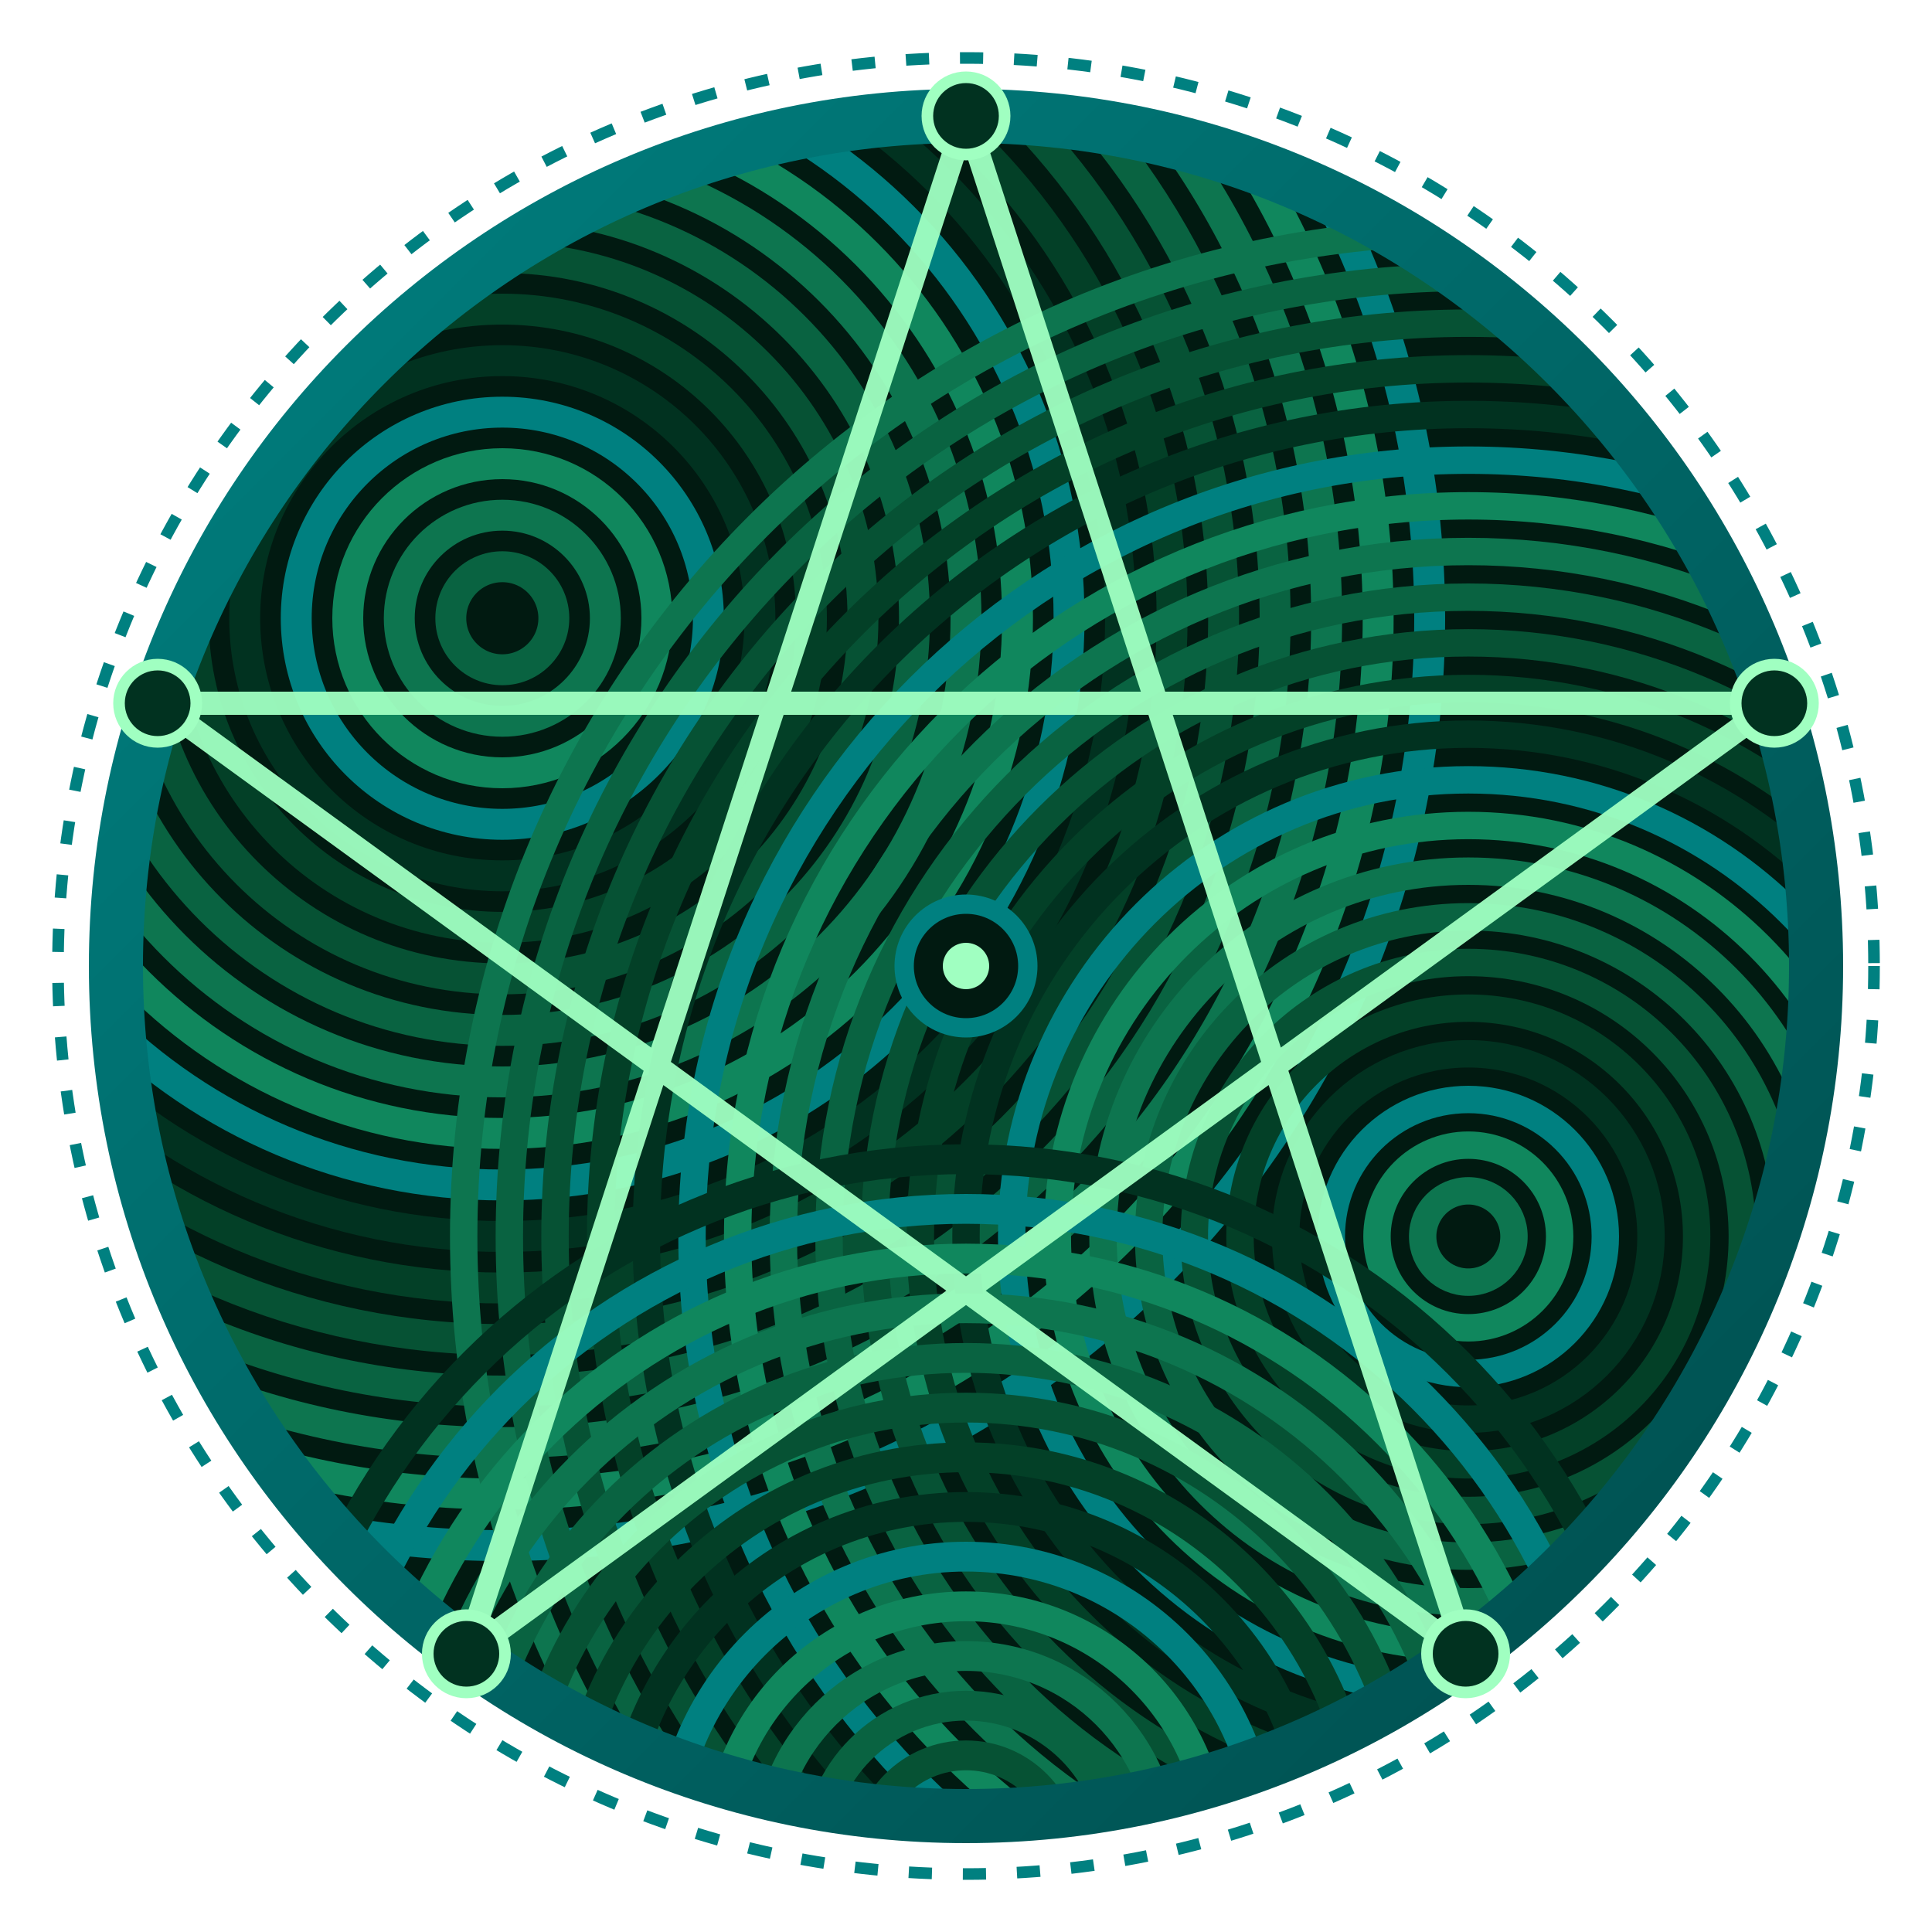
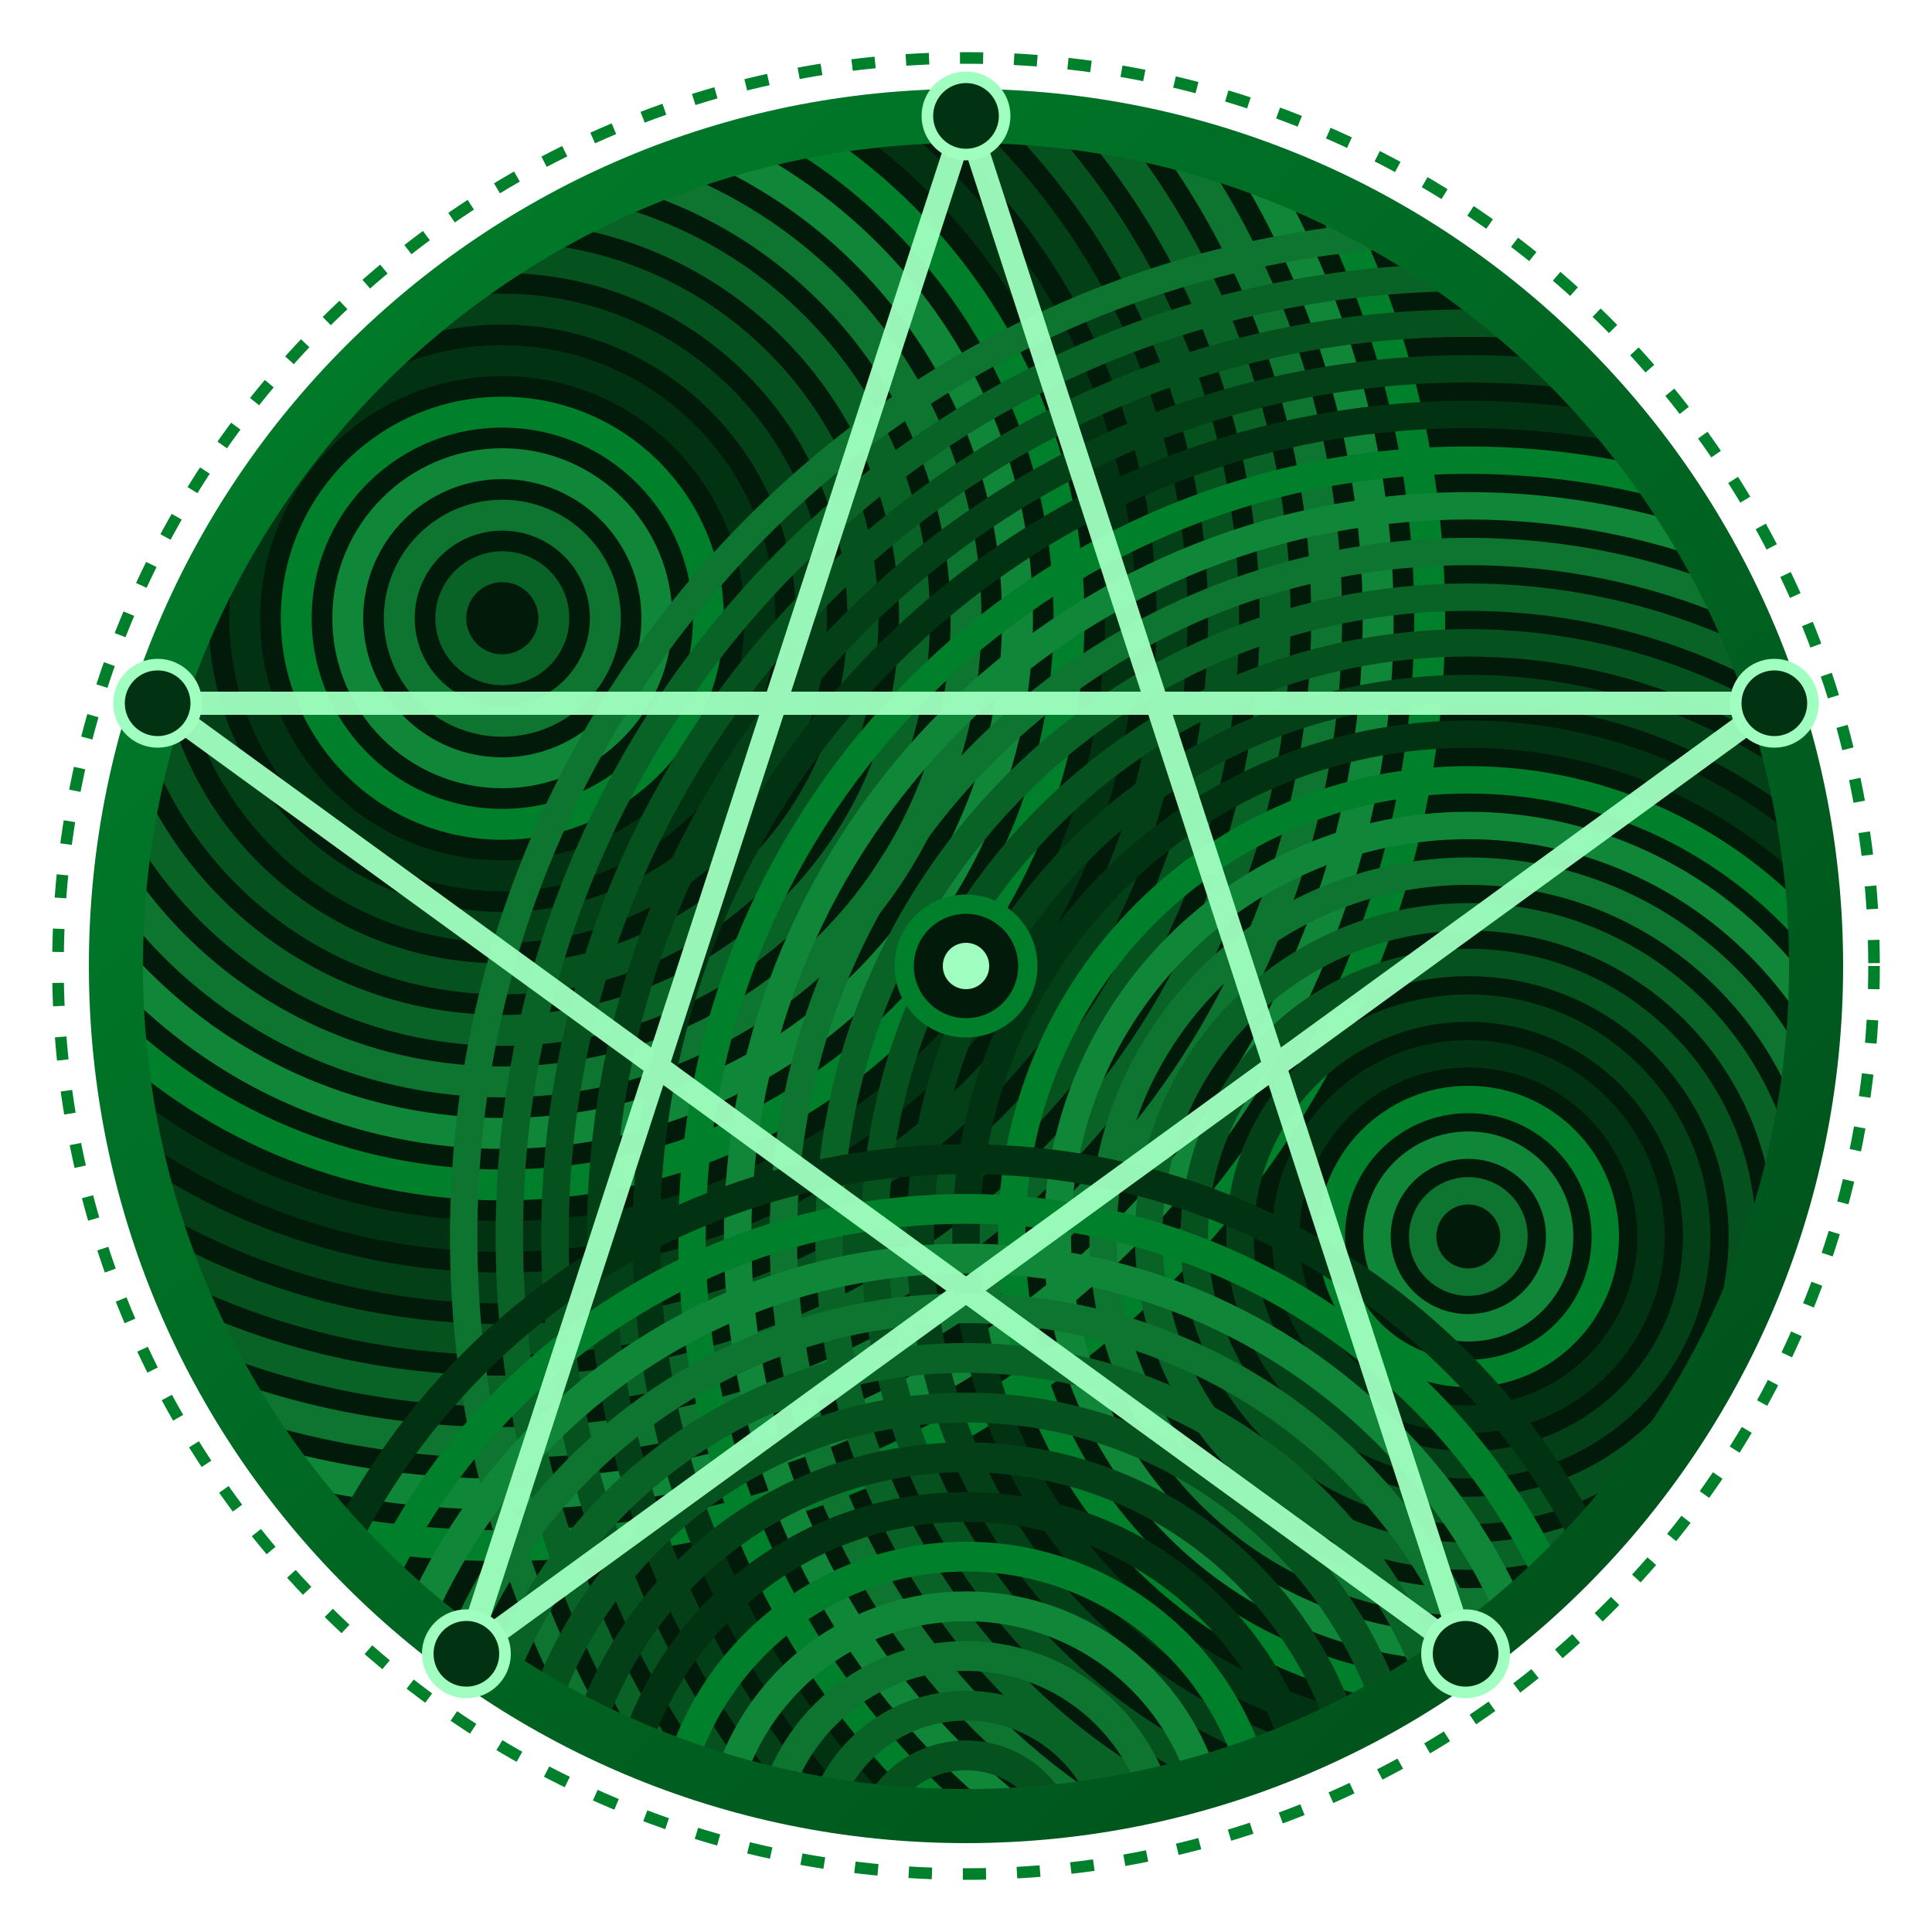
<svg xmlns="http://www.w3.org/2000/svg" viewBox="0 0 500 500" width="100%" height="100%">
  <defs>
    <clipPath id="circleClip">
      <circle cx="250" cy="250" r="220" />
    </clipPath>
    <linearGradient id="tealGlow" x1="0%" y1="0%" x2="100%" y2="100%">
-       <stop offset="0%" stop-color="#008080" />
-       <stop offset="100%" stop-color="#004d4d" />
+       <stop offset="0%" stop-color="#00802b" />
+       <stop offset="100%" stop-color="#004d1a" />
    </linearGradient>
  </defs>
-   <circle cx="250" cy="250" r="220" fill="#011a11" />
+   <circle cx="250" cy="250" r="220" fill="#011a09" />
  <g clip-path="url(#circleClip)">
-     <circle cx="130" cy="160" r="240.0" fill="none" stroke="#008080" stroke-width="8.0" />
-     <circle cx="130" cy="160" r="226.667" fill="none" stroke="#10875d" stroke-width="8.0" />
-     <circle cx="130" cy="160" r="213.333" fill="none" stroke="#0d754f" stroke-width="8.0" />
-     <circle cx="130" cy="160" r="200.0" fill="none" stroke="#096341" stroke-width="8.0" />
-     <circle cx="130" cy="160" r="186.667" fill="none" stroke="#065234" stroke-width="8.0" />
-     <circle cx="130" cy="160" r="173.333" fill="none" stroke="#034027" stroke-width="8.0" />
-     <circle cx="130" cy="160" r="160.0" fill="none" stroke="#013220" stroke-width="8.0" />
-     <circle cx="130" cy="160" r="146.667" fill="none" stroke="#008080" stroke-width="8.0" />
-     <circle cx="130" cy="160" r="133.333" fill="none" stroke="#10875d" stroke-width="8.0" />
-     <circle cx="130" cy="160" r="120.0" fill="none" stroke="#0d754f" stroke-width="8.0" />
-     <circle cx="130" cy="160" r="106.667" fill="none" stroke="#096341" stroke-width="8.0" />
-     <circle cx="130" cy="160" r="93.333" fill="none" stroke="#065234" stroke-width="8.0" />
-     <circle cx="130" cy="160" r="80.0" fill="none" stroke="#034027" stroke-width="8.0" />
-     <circle cx="130" cy="160" r="66.667" fill="none" stroke="#013220" stroke-width="8.0" />
-     <circle cx="130" cy="160" r="53.333" fill="none" stroke="#008080" stroke-width="8.0" />
-     <circle cx="130" cy="160" r="40.0" fill="none" stroke="#10875d" stroke-width="8.0" />
-     <circle cx="130" cy="160" r="26.667" fill="none" stroke="#0d754f" stroke-width="8.0" />
-     <circle cx="130" cy="160" r="13.333" fill="none" stroke="#096341" stroke-width="8.0" />
-     <circle cx="380" cy="320" r="260.0" fill="none" stroke="#0d754f" stroke-width="7.091" />
-     <circle cx="380" cy="320" r="248.182" fill="none" stroke="#096341" stroke-width="7.091" />
-     <circle cx="380" cy="320" r="236.364" fill="none" stroke="#065234" stroke-width="7.091" />
-     <circle cx="380" cy="320" r="224.545" fill="none" stroke="#034027" stroke-width="7.091" />
-     <circle cx="380" cy="320" r="212.727" fill="none" stroke="#013220" stroke-width="7.091" />
-     <circle cx="380" cy="320" r="200.909" fill="none" stroke="#008080" stroke-width="7.091" />
-     <circle cx="380" cy="320" r="189.091" fill="none" stroke="#10875d" stroke-width="7.091" />
-     <circle cx="380" cy="320" r="177.273" fill="none" stroke="#0d754f" stroke-width="7.091" />
-     <circle cx="380" cy="320" r="165.455" fill="none" stroke="#096341" stroke-width="7.091" />
-     <circle cx="380" cy="320" r="153.636" fill="none" stroke="#065234" stroke-width="7.091" />
-     <circle cx="380" cy="320" r="141.818" fill="none" stroke="#034027" stroke-width="7.091" />
-     <circle cx="380" cy="320" r="130.0" fill="none" stroke="#013220" stroke-width="7.091" />
-     <circle cx="380" cy="320" r="118.182" fill="none" stroke="#008080" stroke-width="7.091" />
-     <circle cx="380" cy="320" r="106.364" fill="none" stroke="#10875d" stroke-width="7.091" />
-     <circle cx="380" cy="320" r="94.545" fill="none" stroke="#0d754f" stroke-width="7.091" />
-     <circle cx="380" cy="320" r="82.727" fill="none" stroke="#096341" stroke-width="7.091" />
-     <circle cx="380" cy="320" r="70.909" fill="none" stroke="#065234" stroke-width="7.091" />
-     <circle cx="380" cy="320" r="59.091" fill="none" stroke="#034027" stroke-width="7.091" />
-     <circle cx="380" cy="320" r="47.273" fill="none" stroke="#013220" stroke-width="7.091" />
-     <circle cx="380" cy="320" r="35.455" fill="none" stroke="#008080" stroke-width="7.091" />
-     <circle cx="380" cy="320" r="23.636" fill="none" stroke="#10875d" stroke-width="7.091" />
-     <circle cx="380" cy="320" r="11.818" fill="none" stroke="#0d754f" stroke-width="7.091" />
-     <circle cx="250" cy="480" r="180.0" fill="none" stroke="#013220" stroke-width="7.714" />
-     <circle cx="250" cy="480" r="167.143" fill="none" stroke="#008080" stroke-width="7.714" />
-     <circle cx="250" cy="480" r="154.286" fill="none" stroke="#10875d" stroke-width="7.714" />
-     <circle cx="250" cy="480" r="141.429" fill="none" stroke="#0d754f" stroke-width="7.714" />
-     <circle cx="250" cy="480" r="128.571" fill="none" stroke="#096341" stroke-width="7.714" />
-     <circle cx="250" cy="480" r="115.714" fill="none" stroke="#065234" stroke-width="7.714" />
-     <circle cx="250" cy="480" r="102.857" fill="none" stroke="#034027" stroke-width="7.714" />
-     <circle cx="250" cy="480" r="90.0" fill="none" stroke="#013220" stroke-width="7.714" />
-     <circle cx="250" cy="480" r="77.143" fill="none" stroke="#008080" stroke-width="7.714" />
-     <circle cx="250" cy="480" r="64.286" fill="none" stroke="#10875d" stroke-width="7.714" />
-     <circle cx="250" cy="480" r="51.429" fill="none" stroke="#0d754f" stroke-width="7.714" />
-     <circle cx="250" cy="480" r="38.571" fill="none" stroke="#096341" stroke-width="7.714" />
-     <circle cx="250" cy="480" r="25.714" fill="none" stroke="#065234" stroke-width="7.714" />
-     <circle cx="250" cy="480" r="12.857" fill="none" stroke="#034027" stroke-width="7.714" />
+     <circle cx="130" cy="160" r="240.0" fill="none" stroke="#00802b" stroke-width="8.0" />
+     <circle cx="130" cy="160" r="226.667" fill="none" stroke="#108738" stroke-width="8.0" />
+     <circle cx="130" cy="160" r="213.333" fill="none" stroke="#0d7530" stroke-width="8.0" />
+     <circle cx="130" cy="160" r="200.0" fill="none" stroke="#096327" stroke-width="8.0" />
+     <circle cx="130" cy="160" r="186.667" fill="none" stroke="#06521f" stroke-width="8.0" />
+     <circle cx="130" cy="160" r="173.333" fill="none" stroke="#034017" stroke-width="8.0" />
+     <circle cx="130" cy="160" r="160.0" fill="none" stroke="#013211" stroke-width="8.0" />
+     <circle cx="130" cy="160" r="146.667" fill="none" stroke="#00802b" stroke-width="8.0" />
+     <circle cx="130" cy="160" r="133.333" fill="none" stroke="#108738" stroke-width="8.0" />
+     <circle cx="130" cy="160" r="120.0" fill="none" stroke="#0d7530" stroke-width="8.0" />
+     <circle cx="130" cy="160" r="106.667" fill="none" stroke="#096327" stroke-width="8.0" />
+     <circle cx="130" cy="160" r="93.333" fill="none" stroke="#06521f" stroke-width="8.0" />
+     <circle cx="130" cy="160" r="80.0" fill="none" stroke="#034017" stroke-width="8.0" />
+     <circle cx="130" cy="160" r="66.667" fill="none" stroke="#013211" stroke-width="8.0" />
+     <circle cx="130" cy="160" r="53.333" fill="none" stroke="#00802b" stroke-width="8.0" />
+     <circle cx="130" cy="160" r="40.0" fill="none" stroke="#108738" stroke-width="8.0" />
+     <circle cx="130" cy="160" r="26.667" fill="none" stroke="#0d7530" stroke-width="8.0" />
+     <circle cx="130" cy="160" r="13.333" fill="none" stroke="#096327" stroke-width="8.0" />
+     <circle cx="380" cy="320" r="260.0" fill="none" stroke="#0d7530" stroke-width="7.091" />
+     <circle cx="380" cy="320" r="248.182" fill="none" stroke="#096327" stroke-width="7.091" />
+     <circle cx="380" cy="320" r="236.364" fill="none" stroke="#06521f" stroke-width="7.091" />
+     <circle cx="380" cy="320" r="224.545" fill="none" stroke="#034017" stroke-width="7.091" />
+     <circle cx="380" cy="320" r="212.727" fill="none" stroke="#013211" stroke-width="7.091" />
+     <circle cx="380" cy="320" r="200.909" fill="none" stroke="#00802b" stroke-width="7.091" />
+     <circle cx="380" cy="320" r="189.091" fill="none" stroke="#108738" stroke-width="7.091" />
+     <circle cx="380" cy="320" r="177.273" fill="none" stroke="#0d7530" stroke-width="7.091" />
+     <circle cx="380" cy="320" r="165.455" fill="none" stroke="#096327" stroke-width="7.091" />
+     <circle cx="380" cy="320" r="153.636" fill="none" stroke="#06521f" stroke-width="7.091" />
+     <circle cx="380" cy="320" r="141.818" fill="none" stroke="#034017" stroke-width="7.091" />
+     <circle cx="380" cy="320" r="130.0" fill="none" stroke="#013211" stroke-width="7.091" />
+     <circle cx="380" cy="320" r="118.182" fill="none" stroke="#00802b" stroke-width="7.091" />
+     <circle cx="380" cy="320" r="106.364" fill="none" stroke="#108738" stroke-width="7.091" />
+     <circle cx="380" cy="320" r="94.545" fill="none" stroke="#0d7530" stroke-width="7.091" />
+     <circle cx="380" cy="320" r="82.727" fill="none" stroke="#096327" stroke-width="7.091" />
+     <circle cx="380" cy="320" r="70.909" fill="none" stroke="#06521f" stroke-width="7.091" />
+     <circle cx="380" cy="320" r="59.091" fill="none" stroke="#034017" stroke-width="7.091" />
+     <circle cx="380" cy="320" r="47.273" fill="none" stroke="#013211" stroke-width="7.091" />
+     <circle cx="380" cy="320" r="35.455" fill="none" stroke="#00802b" stroke-width="7.091" />
+     <circle cx="380" cy="320" r="23.636" fill="none" stroke="#108738" stroke-width="7.091" />
+     <circle cx="380" cy="320" r="11.818" fill="none" stroke="#0d7530" stroke-width="7.091" />
+     <circle cx="250" cy="480" r="180.0" fill="none" stroke="#013211" stroke-width="7.714" />
+     <circle cx="250" cy="480" r="167.143" fill="none" stroke="#00802b" stroke-width="7.714" />
+     <circle cx="250" cy="480" r="154.286" fill="none" stroke="#108738" stroke-width="7.714" />
+     <circle cx="250" cy="480" r="141.429" fill="none" stroke="#0d7530" stroke-width="7.714" />
+     <circle cx="250" cy="480" r="128.571" fill="none" stroke="#096327" stroke-width="7.714" />
+     <circle cx="250" cy="480" r="115.714" fill="none" stroke="#06521f" stroke-width="7.714" />
+     <circle cx="250" cy="480" r="102.857" fill="none" stroke="#034017" stroke-width="7.714" />
+     <circle cx="250" cy="480" r="90.0" fill="none" stroke="#013211" stroke-width="7.714" />
+     <circle cx="250" cy="480" r="77.143" fill="none" stroke="#00802b" stroke-width="7.714" />
+     <circle cx="250" cy="480" r="64.286" fill="none" stroke="#108738" stroke-width="7.714" />
+     <circle cx="250" cy="480" r="51.429" fill="none" stroke="#0d7530" stroke-width="7.714" />
+     <circle cx="250" cy="480" r="38.571" fill="none" stroke="#096327" stroke-width="7.714" />
+     <circle cx="250" cy="480" r="25.714" fill="none" stroke="#06521f" stroke-width="7.714" />
+     <circle cx="250" cy="480" r="12.857" fill="none" stroke="#034017" stroke-width="7.714" />
  </g>
  <circle cx="250" cy="250" r="220" fill="none" stroke="url(#tealGlow)" stroke-width="14" />
-   <circle cx="250" cy="250" r="235" fill="none" stroke="#008080" stroke-width="3" stroke-dasharray="6, 8" />
-   <path d="M 250 30 L 379.3 428 L 40.8 182 L 459.2 182 L 120.7 428 Z" fill="none" stroke="#a0ffc1" stroke-width="6" stroke-linejoin="round" opacity="0.95" />
-   <circle cx="250" cy="250" r="16" fill="#011a11" stroke="#008080" stroke-width="5" />
-   <circle cx="250" cy="250" r="6" fill="#a0ffc1" />
-   <circle cx="250" cy="30" r="10" fill="#013220" stroke="#a0ffc1" stroke-width="3" />
-   <circle cx="379.3" cy="428" r="10" fill="#013220" stroke="#a0ffc1" stroke-width="3" />
-   <circle cx="40.8" cy="182" r="10" fill="#013220" stroke="#a0ffc1" stroke-width="3" />
-   <circle cx="459.2" cy="182" r="10" fill="#013220" stroke="#a0ffc1" stroke-width="3" />
-   <circle cx="120.7" cy="428" r="10" fill="#013220" stroke="#a0ffc1" stroke-width="3" />
+   <circle cx="250" cy="250" r="235" fill="none" stroke="#00802b" stroke-width="3" stroke-dasharray="6, 8" />
+   <path d="M 250 30 L 379.3 428 L 40.8 182 L 459.2 182 L 120.7 428 Z" fill="none" stroke="#a0ffc0" stroke-width="6" stroke-linejoin="round" opacity="0.95" />
+   <circle cx="250" cy="250" r="16" fill="#011a09" stroke="#00802b" stroke-width="5" />
+   <circle cx="250" cy="250" r="6" fill="#a0ffc0" />
+   <circle cx="250" cy="30" r="10" fill="#013211" stroke="#a0ffc0" stroke-width="3" />
+   <circle cx="379.3" cy="428" r="10" fill="#013211" stroke="#a0ffc0" stroke-width="3" />
+   <circle cx="40.8" cy="182" r="10" fill="#013211" stroke="#a0ffc0" stroke-width="3" />
+   <circle cx="459.2" cy="182" r="10" fill="#013211" stroke="#a0ffc0" stroke-width="3" />
+   <circle cx="120.7" cy="428" r="10" fill="#013211" stroke="#a0ffc0" stroke-width="3" />
</svg>
